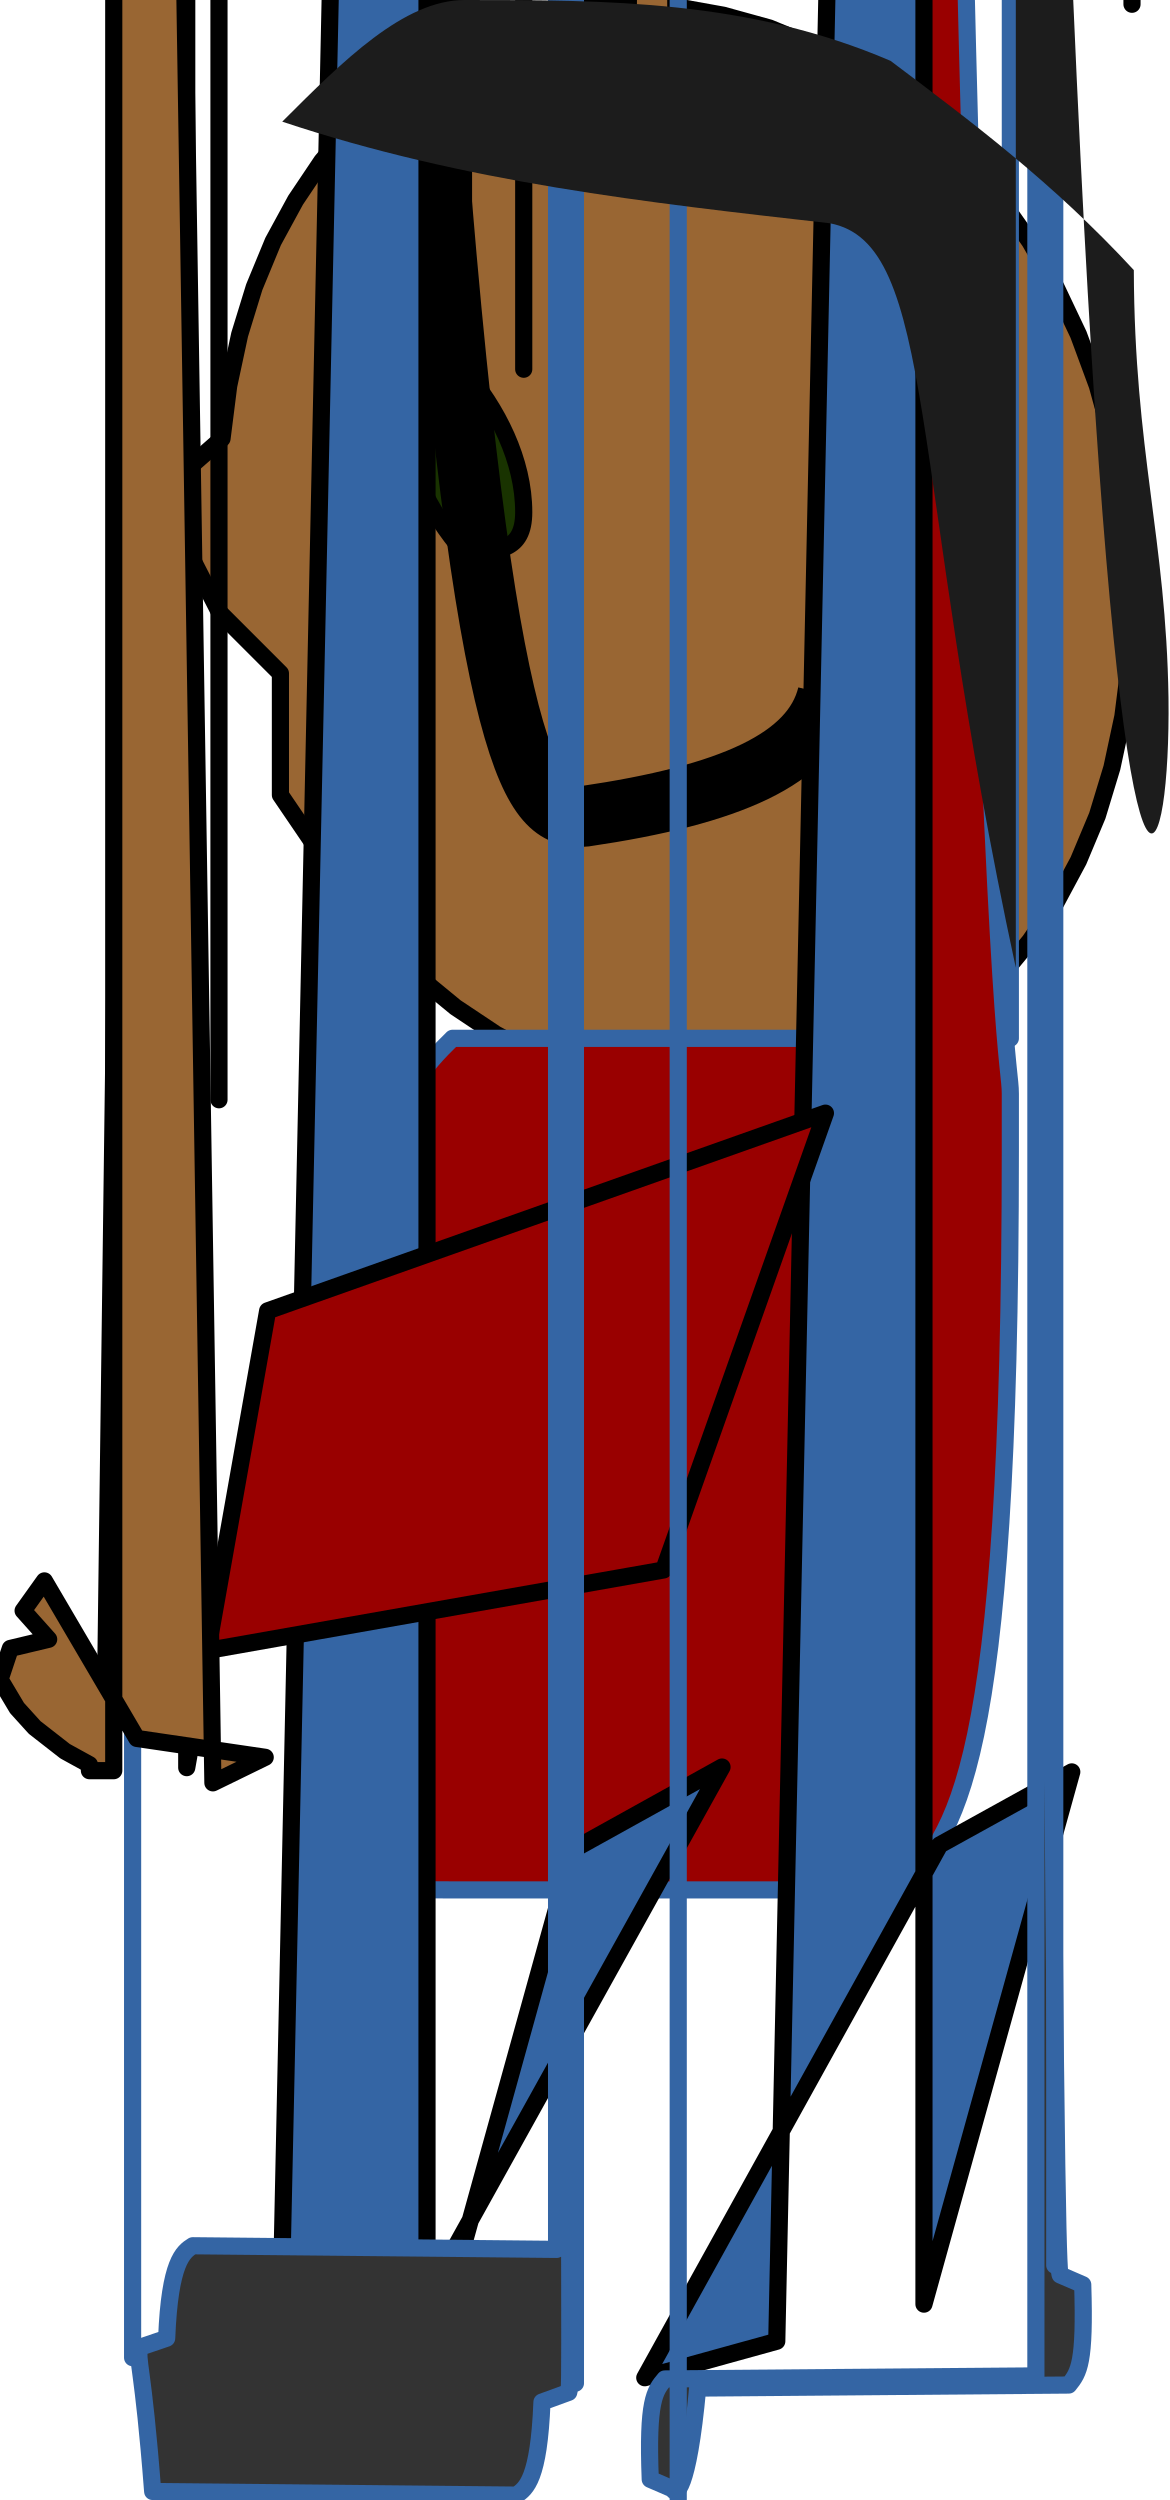
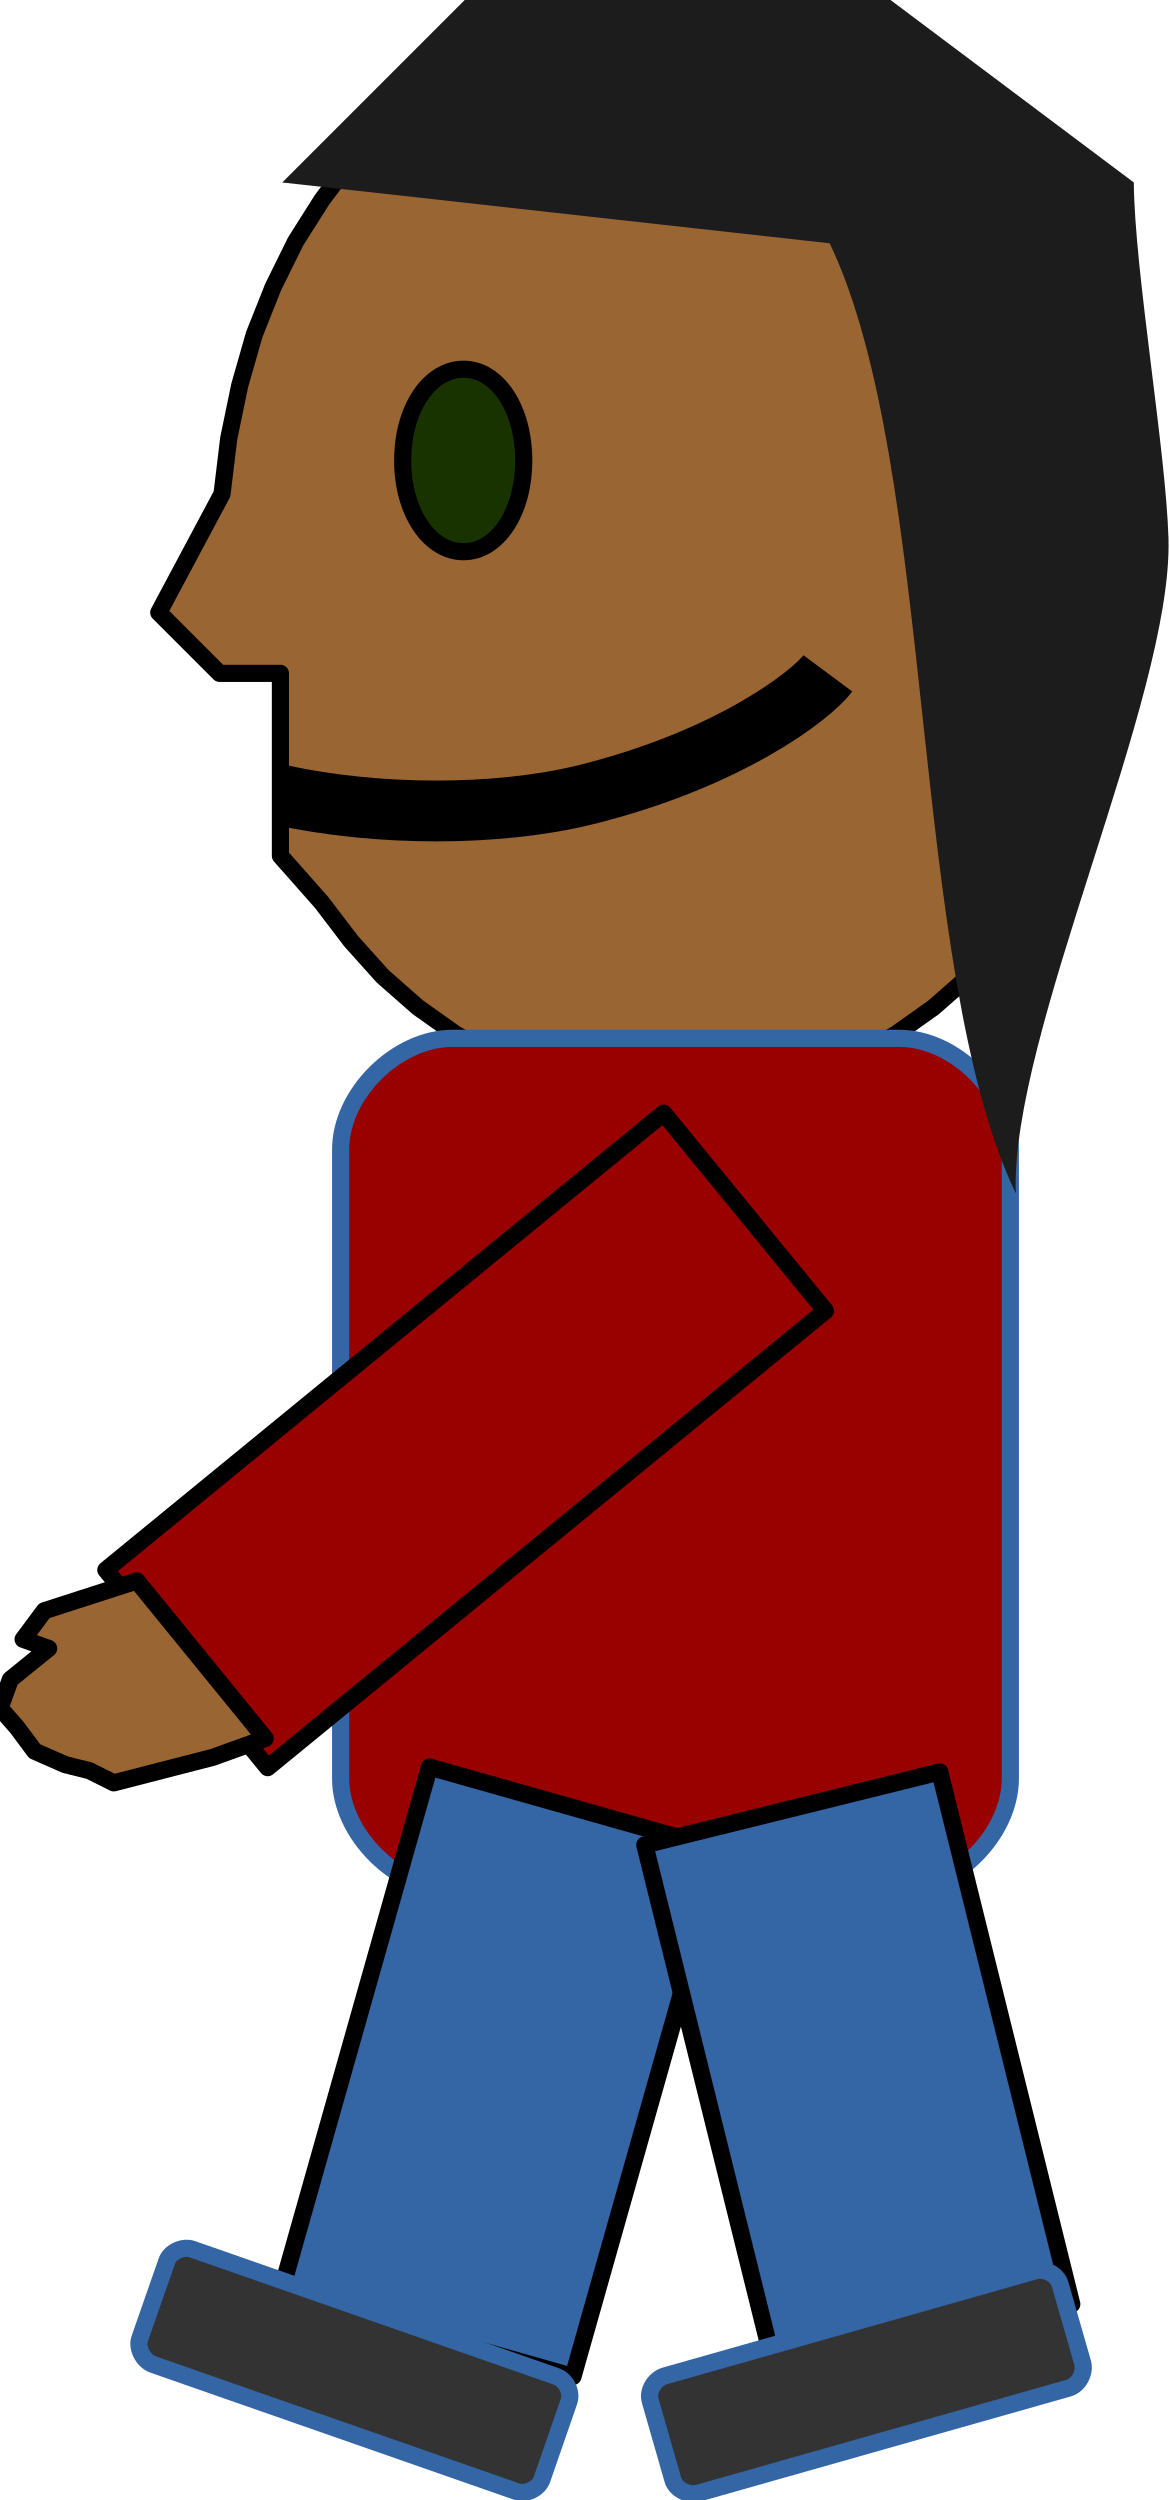
<svg xmlns="http://www.w3.org/2000/svg" xmlns:ns1="http://xml.openoffice.org/svg/export" version="1.2" width="19.22mm" height="41.1mm" viewBox="2131 7474 1922 4110" preserveAspectRatio="xMidYMid" fill-rule="evenodd" stroke-width="28.222" stroke-linejoin="round" xml:space="preserve">
  <defs class="ClipPathGroup">
    <clipPath id="presentation_clip_path" clipPathUnits="userSpaceOnUse">
      <rect x="2131" y="7474" width="1922" height="4110" />
    </clipPath>
    <clipPath id="presentation_clip_path_shrink" clipPathUnits="userSpaceOnUse">
      <rect x="2132" y="7478" width="1919" height="4102" />
    </clipPath>
  </defs>
  <defs class="TextShapeIndex">
    <g ns1:slide="id1" ns1:id-list="id3 id4 id5 id6 id7 id8 id9 id10 id11 id12 id13" />
  </defs>
  <defs class="EmbeddedBulletChars">
-     <g id="bullet-char-template-57356" transform="scale(0.0004882812,-0.0004882812)">
+     <g id="bullet-char-template(57356)" transform="scale(0.0004882812,-0.0004882812)">
      <path d="M 580,1141 L 1163,571 580,0 -4,571 580,1141 Z" />
    </g>
-     <g id="bullet-char-template-57354" transform="scale(0.0004882812,-0.0004882812)">
+     <g id="bullet-char-template(57354)" transform="scale(0.0004882812,-0.0004882812)">
      <path d="M 8,1128 L 1137,1128 1137,0 8,0 8,1128 Z" />
    </g>
-     <g id="bullet-char-template-10146" transform="scale(0.0004882812,-0.0004882812)">
+     <g id="bullet-char-template(10146)" transform="scale(0.0004882812,-0.0004882812)">
      <path d="M 174,0 L 602,739 174,1481 1456,739 174,0 Z M 1358,739 L 309,1346 659,739 1358,739 Z" />
    </g>
-     <g id="bullet-char-template-10132" transform="scale(0.0004882812,-0.0004882812)">
+     <g id="bullet-char-template(10132)" transform="scale(0.0004882812,-0.0004882812)">
      <path d="M 2015,739 L 1276,0 717,0 1260,543 174,543 174,936 1260,936 717,1481 1274,1481 2015,739 Z" />
    </g>
-     <g id="bullet-char-template-10007" transform="scale(0.0004882812,-0.0004882812)">
+     <g id="bullet-char-template(10007)" transform="scale(0.0004882812,-0.0004882812)">
      <path d="M 0,-2 C -7,14 -16,27 -25,37 L 356,567 C 262,823 215,952 215,954 215,979 228,992 255,992 264,992 276,990 289,987 310,991 331,999 354,1012 L 381,999 492,748 772,1049 836,1024 860,1049 C 881,1039 901,1025 922,1006 886,937 835,863 770,784 769,783 710,716 594,584 L 774,223 C 774,196 753,168 711,139 L 727,119 C 717,90 699,76 672,76 641,76 570,178 457,381 L 164,-76 C 142,-110 111,-127 72,-127 30,-127 9,-110 8,-76 1,-67 -2,-52 -2,-32 -2,-23 -1,-13 0,-2 Z" />
    </g>
-     <g id="bullet-char-template-10004" transform="scale(0.0004882812,-0.0004882812)">
+     <g id="bullet-char-template(10004)" transform="scale(0.0004882812,-0.0004882812)">
      <path d="M 285,-33 C 182,-33 111,30 74,156 52,228 41,333 41,471 41,549 55,616 82,672 116,743 169,778 240,778 293,778 328,747 346,684 L 369,508 C 377,444 397,411 428,410 L 1163,1116 C 1174,1127 1196,1133 1229,1133 1271,1133 1292,1118 1292,1087 L 1292,965 C 1292,929 1282,901 1262,881 L 442,47 C 390,-6 338,-33 285,-33 Z" />
    </g>
-     <g id="bullet-char-template-9679" transform="scale(0.0004882812,-0.0004882812)">
+     <g id="bullet-char-template(9679)" transform="scale(0.0004882812,-0.0004882812)">
      <path d="M 813,0 C 632,0 489,54 383,161 276,268 223,411 223,592 223,773 276,916 383,1023 489,1130 632,1184 813,1184 992,1184 1136,1130 1245,1023 1353,916 1407,772 1407,592 1407,412 1353,268 1245,161 1136,54 992,0 813,0 Z" />
    </g>
-     <g id="bullet-char-template-8226" transform="scale(0.0004882812,-0.0004882812)">
+     <g id="bullet-char-template(8226)" transform="scale(0.0004882812,-0.0004882812)">
      <path d="M 346,457 C 273,457 209,483 155,535 101,586 74,649 74,723 74,796 101,859 155,911 209,963 273,989 346,989 419,989 480,963 531,910 582,859 608,796 608,723 608,648 583,586 532,535 482,483 420,457 346,457 Z" />
    </g>
-     <g id="bullet-char-template-8211" transform="scale(0.0004882812,-0.0004882812)">
+     <g id="bullet-char-template(8211)" transform="scale(0.0004882812,-0.0004882812)">
      <path d="M -4,459 L 1135,459 1135,606 -4,606 -4,459 Z" />
    </g>
-     <g id="bullet-char-template-61548" transform="scale(0.0004882812,-0.0004882812)">
+     <g id="bullet-char-template(61548)" transform="scale(0.0004882812,-0.0004882812)">
      <path d="M 173,740 C 173,903 231,1043 346,1159 462,1274 601,1332 765,1332 928,1332 1067,1274 1183,1159 1299,1043 1357,903 1357,740 1357,577 1299,437 1183,322 1067,206 928,148 765,148 601,148 462,206 346,322 231,437 173,577 173,740 Z" />
    </g>
  </defs>
  <defs class="TextEmbeddedBitmaps" />
  <g class="SlideGroup">
    <g>
      <g id="container-id1">
        <g id="id1" class="Slide" clip-path="url(#presentation_clip_path)">
          <g class="Page">
            <g class="com.sun.star.drawing.PolyPolygonShape">
              <g id="id3">
                <rect class="BoundingBox" stroke="none" fill="none" x="2391" y="7480" width="1603" height="1804" />
-                 <path fill="rgb(153,102,51)" stroke="none" d="M 3242,0 L 3164,7481 3088,7485 3015,7499 2946,7520 2880,7550 2818,7587 2760,7631 2708,7682 2660,7739 2617,7803 2580,7871 2549,7946 2525,8024 2507,8108 2496,8195 2392,8286 2492,8481 2592,8581 2592,8581 2592,8681 2592,8781 2660,8881 2708,8958 2760,9021 2818,9079 2880,9130 2946,9174 3015,9211 3088,9241 3164,9262 3242,9275 3320,9280 3396,9275 3469,9262 3538,9241 3604,9211 3666,9174 3724,9130 3776,9079 3824,9021 3867,8958 3904,8889 3935,8815 3959,8736 3977,8652 3988,8565 3992,8474 3988,8380 3977,8286 3959,8195 3935,8108 3904,8024 3867,7946 3824,7871 3776,7803 3724,7739 3666,7682 3604,7631 3538,7587 3469,7550 3396,7520 3320,7499 3242,7485 Z M 3992,7481 L 3992,7481 Z M 2491,7481 L 2491,9282 Z" />
-                 <path fill="none" stroke="rgb(0,0,0)" d="M 3242,0 L 3164,7481 3088,7485 3015,7499 2946,7520 2880,7550 2818,7587 2760,7631 2708,7682 2660,7739 2617,7803 2580,7871 2549,7946 2525,8024 2507,8108 2496,8195 2392,8286 2492,8481 2592,8581 2592,8581 2592,8681 2592,8781 2660,8881 2708,8958 2760,9021 2818,9079 2880,9130 2946,9174 3015,9211 3088,9241 3164,9262 3242,9275 3320,9280 3396,9275 3469,9262 3538,9241 3604,9211 3666,9174 3724,9130 3776,9079 3824,9021 3867,8958 3904,8889 3935,8815 3959,8736 3977,8652 3988,8565 3992,8474 3988,8380 3977,8286 3959,8195 3935,8108 3904,8024 3867,7946 3824,7871 3776,7803 3724,7739 3666,7682 3604,7631 3538,7587 3469,7550 3396,7520 3320,7499 3242,7485 Z" />
-                 <path fill="none" stroke="rgb(0,0,0)" d="M 3992,0 L 3992,7481 Z" />
-                 <path fill="none" stroke="rgb(0,0,0)" d="M 2491,0 L 2491,9282 Z" />
+                 <path fill="rgb(153,102,51)" stroke="none" d="M 3242,7481 L 3164,7485 3088,7499 3015,7520 2946,7550 2880,7587 2818,7631 2760,7682 2708,7739 2660,7803 2617,7871 2580,7946 2549,8024 2525,8108 2507,8195 2496,8286 2392,8481 2492,8581 2592,8581 2592,8681 2592,8781 2592,8881 2660,8958 2708,9021 2760,9079 2818,9130 2880,9174 2946,9211 3015,9241 3088,9262 3164,9275 3242,9280 3320,9275 3396,9262 3469,9241 3538,9211 3604,9174 3666,9130 3724,9079 3776,9021 3824,8958 3867,8889 3904,8815 3935,8736 3959,8652 3977,8565 3988,8474 3992,8380 3988,8286 3977,8195 3959,8108 3935,8024 3904,7946 3867,7871 3824,7803 3776,7739 3724,7682 3666,7631 3604,7587 3538,7550 3469,7520 3396,7499 3320,7485 3242,7481 Z M 3992,7481 L 3992,7481 Z M 2491,9282 L 2491,9282 Z" />
+                 <path fill="none" stroke="rgb(0,0,0)" d="M 3242,7481 L 3164,7485 3088,7499 3015,7520 2946,7550 2880,7587 2818,7631 2760,7682 2708,7739 2660,7803 2617,7871 2580,7946 2549,8024 2525,8108 2507,8195 2496,8286 2392,8481 2492,8581 2592,8581 2592,8681 2592,8781 2592,8881 2660,8958 2708,9021 2760,9079 2818,9130 2880,9174 2946,9211 3015,9241 3088,9262 3164,9275 3242,9280 3320,9275 3396,9262 3469,9241 3538,9211 3604,9174 3666,9130 3724,9079 3776,9021 3824,8958 3867,8889 3904,8815 3935,8736 3959,8652 3977,8565 3988,8474 3992,8380 3988,8286 3977,8195 3959,8108 3935,8024 3904,7946 3867,7871 3824,7803 3776,7739 3724,7682 3666,7631 3604,7587 3538,7550 3469,7520 3396,7499 3320,7485 3242,7481 Z" />
+                 <path fill="none" stroke="rgb(0,0,0)" d="M 3992,7481 L 3992,7481 Z" />
+                 <path fill="none" stroke="rgb(0,0,0)" d="M 2491,9282 L 2491,9282 Z" />
              </g>
            </g>
            <g class="com.sun.star.drawing.CustomShape">
              <g id="id4">
                <rect class="BoundingBox" stroke="none" fill="none" x="2790" y="8080" width="204" height="304" />
-                 <path fill="rgb(25,51,0)" stroke="none" d="M 2893,0 C 2837,8081 2793,8081 2793,8146 2793,8231 2837,8316 2893,8381 2949,8381 2992,8381 2992,8316 2992,8231 2949,8146 2893,8081 Z M 2992,8081 L 2992,8081 Z M 2791,8081 L 2791,8382 Z" />
-                 <path fill="none" stroke="rgb(0,0,0)" d="M 2893,0 C 2837,8081 2793,8081 2793,8146 2793,8231 2837,8316 2893,8381 2949,8381 2992,8381 2992,8316 2992,8231 2949,8146 2893,8081 Z" />
-                 <path fill="none" stroke="rgb(0,0,0)" d="M 2992,0 L 2992,8081 Z" />
-                 <path fill="none" stroke="rgb(0,0,0)" d="M 2791,0 L 2791,8382 Z" />
+                 <path fill="rgb(25,51,0)" stroke="none" d="M 2893,8081 C 2837,8081 2793,8146 2793,8231 2793,8316 2837,8381 2893,8381 2949,8381 2992,8316 2992,8231 2992,8146 2949,8081 2893,8081 Z M 2992,8081 L 2992,8081 Z M 2791,8382 L 2791,8382 Z" />
+                 <path fill="none" stroke="rgb(0,0,0)" d="M 2893,8081 C 2837,8081 2793,8146 2793,8231 2793,8316 2837,8381 2893,8381 2949,8381 2992,8316 2992,8231 2992,8146 2949,8081 2893,8081 Z" />
+                 <path fill="none" stroke="rgb(0,0,0)" d="M 2992,8081 L 2992,8081 Z" />
+                 <path fill="none" stroke="rgb(0,0,0)" d="M 2791,8382 L 2791,8382 Z" />
              </g>
            </g>
            <g class="com.sun.star.drawing.OpenBezierShape">
              <g id="id5">
                <rect class="BoundingBox" stroke="none" fill="none" x="2542" y="8531" width="1001" height="328" />
-                 <path fill="none" stroke="rgb(0,0,0)" stroke-width="100" stroke-linejoin="round" d="M 2592,0 C 2753,8781 2948,8816 3092,8816 3331,8781 3466,8722 3492,8616" />
+                 <path fill="none" stroke="rgb(0,0,0)" stroke-width="100" stroke-linejoin="round" d="M 2592,8781 C 2753,8816 2948,8816 3092,8781 3331,8722 3466,8616 3492,8581" />
              </g>
            </g>
            <g class="com.sun.star.drawing.CustomShape">
              <g id="id6">
                <rect class="BoundingBox" stroke="none" fill="none" x="2690" y="9180" width="1104" height="1404" />
-                 <path fill="rgb(153,0,0)" stroke="none" d="M 3609,0 C 3701,9181 3792,9181 3792,9272 L 3792,9364 C 3792,10398 3701,10489 3609,10581 L 2875,10581 C 2783,10581 2691,10581 2691,10489 L 2691,10398 C 2691,9364 2783,9272 2875,9181 L 3609,9181 Z M 3792,9181 L 3792,9181 Z M 2691,9181 L 2691,10582 Z" />
-                 <path fill="none" stroke="rgb(52,101,164)" d="M 3609,0 C 3701,9181 3792,9181 3792,9272 L 3792,9364 C 3792,10398 3701,10489 3609,10581 L 2875,10581 C 2783,10581 2691,10581 2691,10489 L 2691,10398 C 2691,9364 2783,9272 2875,9181 L 3609,9181 Z" />
-                 <path fill="none" stroke="rgb(52,101,164)" d="M 3792,0 L 3792,9181 Z" />
-                 <path fill="none" stroke="rgb(52,101,164)" d="M 2691,0 L 2691,10582 Z" />
+                 <path fill="rgb(153,0,0)" stroke="none" d="M 3609,9181 C 3701,9181 3792,9272 3792,9364 L 3792,10398 C 3792,10489 3701,10581 3609,10581 L 2875,10581 C 2783,10581 2691,10489 2691,10398 L 2691,9364 C 2691,9272 2783,9181 2875,9181 L 3609,9181 Z M 3792,9181 L 3792,9181 Z M 2691,10582 L 2691,10582 Z" />
+                 <path fill="none" stroke="rgb(52,101,164)" d="M 3609,9181 C 3701,9181 3792,9272 3792,9364 L 3792,10398 C 3792,10489 3701,10581 3609,10581 L 2875,10581 C 2783,10581 2691,10489 2691,10398 L 2691,9364 C 2691,9272 2783,9181 2875,9181 L 3609,9181 Z" />
+                 <path fill="none" stroke="rgb(52,101,164)" d="M 3792,9181 L 3792,9181 Z" />
+                 <path fill="none" stroke="rgb(52,101,164)" d="M 2691,10582 L 2691,10582 Z" />
              </g>
            </g>
            <g class="com.sun.star.drawing.CustomShape">
              <g id="id7">
                <rect class="BoundingBox" stroke="none" fill="none" x="2591" y="10378" width="729" height="1005" />
-                 <path fill="rgb(52,101,164)" stroke="none" d="M 2833,0 L 2592,11313 2837,11245 3318,10379 3073,10515 2833,11381 Z" />
-                 <path fill="none" stroke="rgb(0,0,0)" d="M 2833,0 L 2592,11313 2837,11245 3318,10379 3073,10515 2833,11381 Z" />
+                 <path fill="rgb(52,101,164)" stroke="none" d="M 2833,11313 L 2592,11245 2837,10379 3318,10515 3073,11381 2833,11313 Z" />
+                 <path fill="none" stroke="rgb(0,0,0)" d="M 2833,11313 L 2592,11245 2837,10379 3318,10515 3073,11381 2833,11313 Z" />
              </g>
            </g>
            <g class="com.sun.star.drawing.CustomShape">
              <g id="id8">
                <rect class="BoundingBox" stroke="none" fill="none" x="3190" y="10386" width="705" height="999" />
-                 <path fill="rgb(52,101,164)" stroke="none" d="M 3650,0 L 3408,11323 3191,11383 3676,10507 3893,10387 3650,11262 Z" />
-                 <path fill="none" stroke="rgb(0,0,0)" d="M 3650,0 L 3408,11323 3191,11383 3676,10507 3893,10387 3650,11262 Z" />
+                 <path fill="rgb(52,101,164)" stroke="none" d="M 3650,11323 L 3408,11383 3191,10507 3676,10387 3893,11262 3650,11323 Z" />
+                 <path fill="none" stroke="rgb(0,0,0)" d="M 3650,11323 L 3408,11383 3191,10507 3676,10387 3893,11262 3650,11323 Z" />
              </g>
            </g>
            <g class="com.sun.star.drawing.CustomShape">
              <g id="id9">
                <rect class="BoundingBox" stroke="none" fill="none" x="2304" y="9303" width="1186" height="1079" />
-                 <path fill="rgb(153,0,0)" stroke="none" d="M 2438,0 L 2305,10217 3222,10055 3488,9304 2571,9629 2438,10380 Z" />
-                 <path fill="none" stroke="rgb(0,0,0)" d="M 2438,0 L 2305,10217 3222,10055 3488,9304 2571,9629 2438,10380 Z" />
+                 <path fill="rgb(153,0,0)" stroke="none" d="M 2438,10217 L 2305,10055 3222,9304 3488,9629 2571,10380 2438,10217 Z" />
+                 <path fill="none" stroke="rgb(0,0,0)" d="M 2438,10217 L 2305,10055 3222,9304 3488,9629 2571,10380 2438,10217 Z" />
              </g>
            </g>
            <g class="com.sun.star.drawing.CustomShape">
              <g id="id10">
                <rect class="BoundingBox" stroke="none" fill="none" x="2348" y="11169" width="731" height="405" />
-                 <path fill="rgb(51,51,51)" stroke="none" d="M 3046,0 C 3062,11381 3072,11387 3066,11407 L 3022,11423 C 3017,11550 2996,11565 2980,11576 L 2382,11570 C 2366,11361 2355,11355 2361,11333 L 2405,11318 C 2410,11192 2432,11176 2448,11166 L 3046,11172 Z M 3077,11381 L 3077,11392 Z M 2349,11392 L 2349,11350 Z" />
-                 <path fill="none" stroke="rgb(52,101,164)" d="M 3046,0 C 3062,11381 3072,11387 3066,11407 L 3022,11423 C 3017,11550 2996,11565 2980,11576 L 2382,11570 C 2366,11361 2355,11355 2361,11333 L 2405,11318 C 2410,11192 2432,11176 2448,11166 L 3046,11172 Z" />
-                 <path fill="none" stroke="rgb(52,101,164)" d="M 3077,0 L 3077,11392 Z" />
-                 <path fill="none" stroke="rgb(52,101,164)" d="M 2349,0 L 2349,11350 Z" />
+                 <path fill="rgb(51,51,51)" stroke="none" d="M 3046,11381 C 3062,11387 3072,11407 3066,11423 L 3022,11550 C 3017,11565 2996,11576 2980,11570 L 2382,11361 C 2366,11355 2355,11333 2361,11318 L 2405,11192 C 2410,11176 2432,11166 2448,11172 L 3046,11381 Z M 3077,11392 L 3077,11392 Z M 2349,11350 L 2349,11350 Z" />
+                 <path fill="none" stroke="rgb(52,101,164)" d="M 3046,11381 C 3062,11387 3072,11407 3066,11423 L 3022,11550 C 3017,11565 2996,11576 2980,11570 L 2382,11361 C 2366,11355 2355,11333 2361,11318 L 2405,11192 C 2410,11176 2432,11166 2448,11172 L 3046,11381 Z" />
+                 <path fill="none" stroke="rgb(52,101,164)" d="M 3077,11392 L 3077,11392 Z" />
+                 <path fill="none" stroke="rgb(52,101,164)" d="M 2349,11350 L 2349,11350 Z" />
              </g>
            </g>
            <g class="com.sun.star.drawing.CustomShape">
              <g id="id11">
                <rect class="BoundingBox" stroke="none" fill="none" x="3198" y="11197" width="716" height="388" />
-                 <path fill="rgb(51,51,51)" stroke="none" d="M 3834,0 C 3850,11207 3870,11203 3874,11214 L 3911,11230 C 3915,11359 3905,11374 3888,11395 L 3278,11400 C 3262,11573 3241,11577 3237,11566 L 3200,11550 C 3195,11421 3207,11405 3224,11385 L 3834,11380 Z M 3865,11207 L 3865,11198 Z M 3246,11198 L 3246,11583 Z" />
-                 <path fill="none" stroke="rgb(52,101,164)" d="M 3834,0 C 3850,11207 3870,11203 3874,11214 L 3911,11230 C 3915,11359 3905,11374 3888,11395 L 3278,11400 C 3262,11573 3241,11577 3237,11566 L 3200,11550 C 3195,11421 3207,11405 3224,11385 L 3834,11380 Z" />
-                 <path fill="none" stroke="rgb(52,101,164)" d="M 3865,0 L 3865,11198 Z" />
-                 <path fill="none" stroke="rgb(52,101,164)" d="M 3246,0 L 3246,11583 Z" />
+                 <path fill="rgb(51,51,51)" stroke="none" d="M 3834,11207 C 3850,11203 3870,11214 3874,11230 L 3911,11359 C 3915,11374 3905,11395 3888,11400 L 3278,11573 C 3262,11577 3241,11566 3237,11550 L 3200,11421 C 3195,11405 3207,11385 3224,11380 L 3834,11207 Z M 3865,11198 L 3865,11198 Z M 3246,11583 L 3246,11583 Z" />
+                 <path fill="none" stroke="rgb(52,101,164)" d="M 3834,11207 C 3850,11203 3870,11214 3874,11230 L 3911,11359 C 3915,11374 3905,11395 3888,11400 L 3278,11573 C 3262,11577 3241,11566 3237,11550 L 3200,11421 C 3195,11405 3207,11385 3224,11380 L 3834,11207 Z" />
+                 <path fill="none" stroke="rgb(52,101,164)" d="M 3865,11198 L 3865,11198 Z" />
+                 <path fill="none" stroke="rgb(52,101,164)" d="M 3246,11583 L 3246,11583 Z" />
              </g>
            </g>
            <g class="com.sun.star.drawing.PolyPolygonShape">
              <g id="id12">
                <rect class="BoundingBox" stroke="none" fill="none" x="2130" y="10072" width="439" height="335" />
-                 <path fill="rgb(153,102,51)" stroke="none" d="M 2318,0 L 2481,10405 2567,10363 2356,10332 2204,10073 2169,10122 2211,10169 2148,10184 2131,10235 2159,10282 2188,10314 2238,10353 2278,10375 2278,10385 2278,10385 2318,10385 Z" />
-                 <path fill="none" stroke="rgb(0,0,0)" d="M 2318,0 L 2481,10405 2567,10363 2356,10332 2204,10073 2169,10122 2211,10169 2148,10184 2131,10235 2159,10282 2188,10314 2238,10353 2278,10375 2278,10385 2278,10385 2318,10385 Z" />
+                 <path fill="rgb(153,102,51)" stroke="none" d="M 2318,10405 L 2481,10363 2567,10332 2356,10073 2204,10122 2169,10169 2211,10184 2148,10235 2131,10282 2159,10314 2188,10353 2238,10375 2278,10385 2278,10385 2278,10385 2318,10405 Z" />
+                 <path fill="none" stroke="rgb(0,0,0)" d="M 2318,10405 L 2481,10363 2567,10332 2356,10073 2204,10122 2169,10169 2211,10184 2148,10235 2131,10282 2159,10314 2188,10353 2238,10375 2278,10385 2278,10385 2278,10385 2318,10405 Z" />
              </g>
            </g>
            <g class="com.sun.star.drawing.ClosedBezierShape">
              <g id="id13">
                <rect class="BoundingBox" stroke="none" fill="none" x="2595" y="7474" width="1459" height="1963" />
-                 <path fill="rgb(28,28,28)" stroke="none" d="M 3801,0 C 3791,9436 4059,9175 4052,8621 4048,8360 3996,8216 3995,7918 3862,7774 3728,7674 3595,7574 3362,7474 3128,7474 2895,7474 2795,7474 2695,7574 2595,7674 2895,7774 3195,7807 3495,7841 3672,7874 3624,8245 3801,9065 Z" />
+                 <path fill="rgb(28,28,28)" stroke="none" d="M 3801,9436 C 3791,9175 4059,8621 4052,8360 4048,8216 3996,7918 3995,7774 3862,7674 3728,7574 3595,7474 3362,7474 3128,7474 2895,7474 2795,7574 2695,7674 2595,7774 2895,7807 3195,7841 3495,7874 3672,8245 3624,9065 3801,9436 Z" />
              </g>
            </g>
          </g>
        </g>
      </g>
    </g>
  </g>
</svg>
